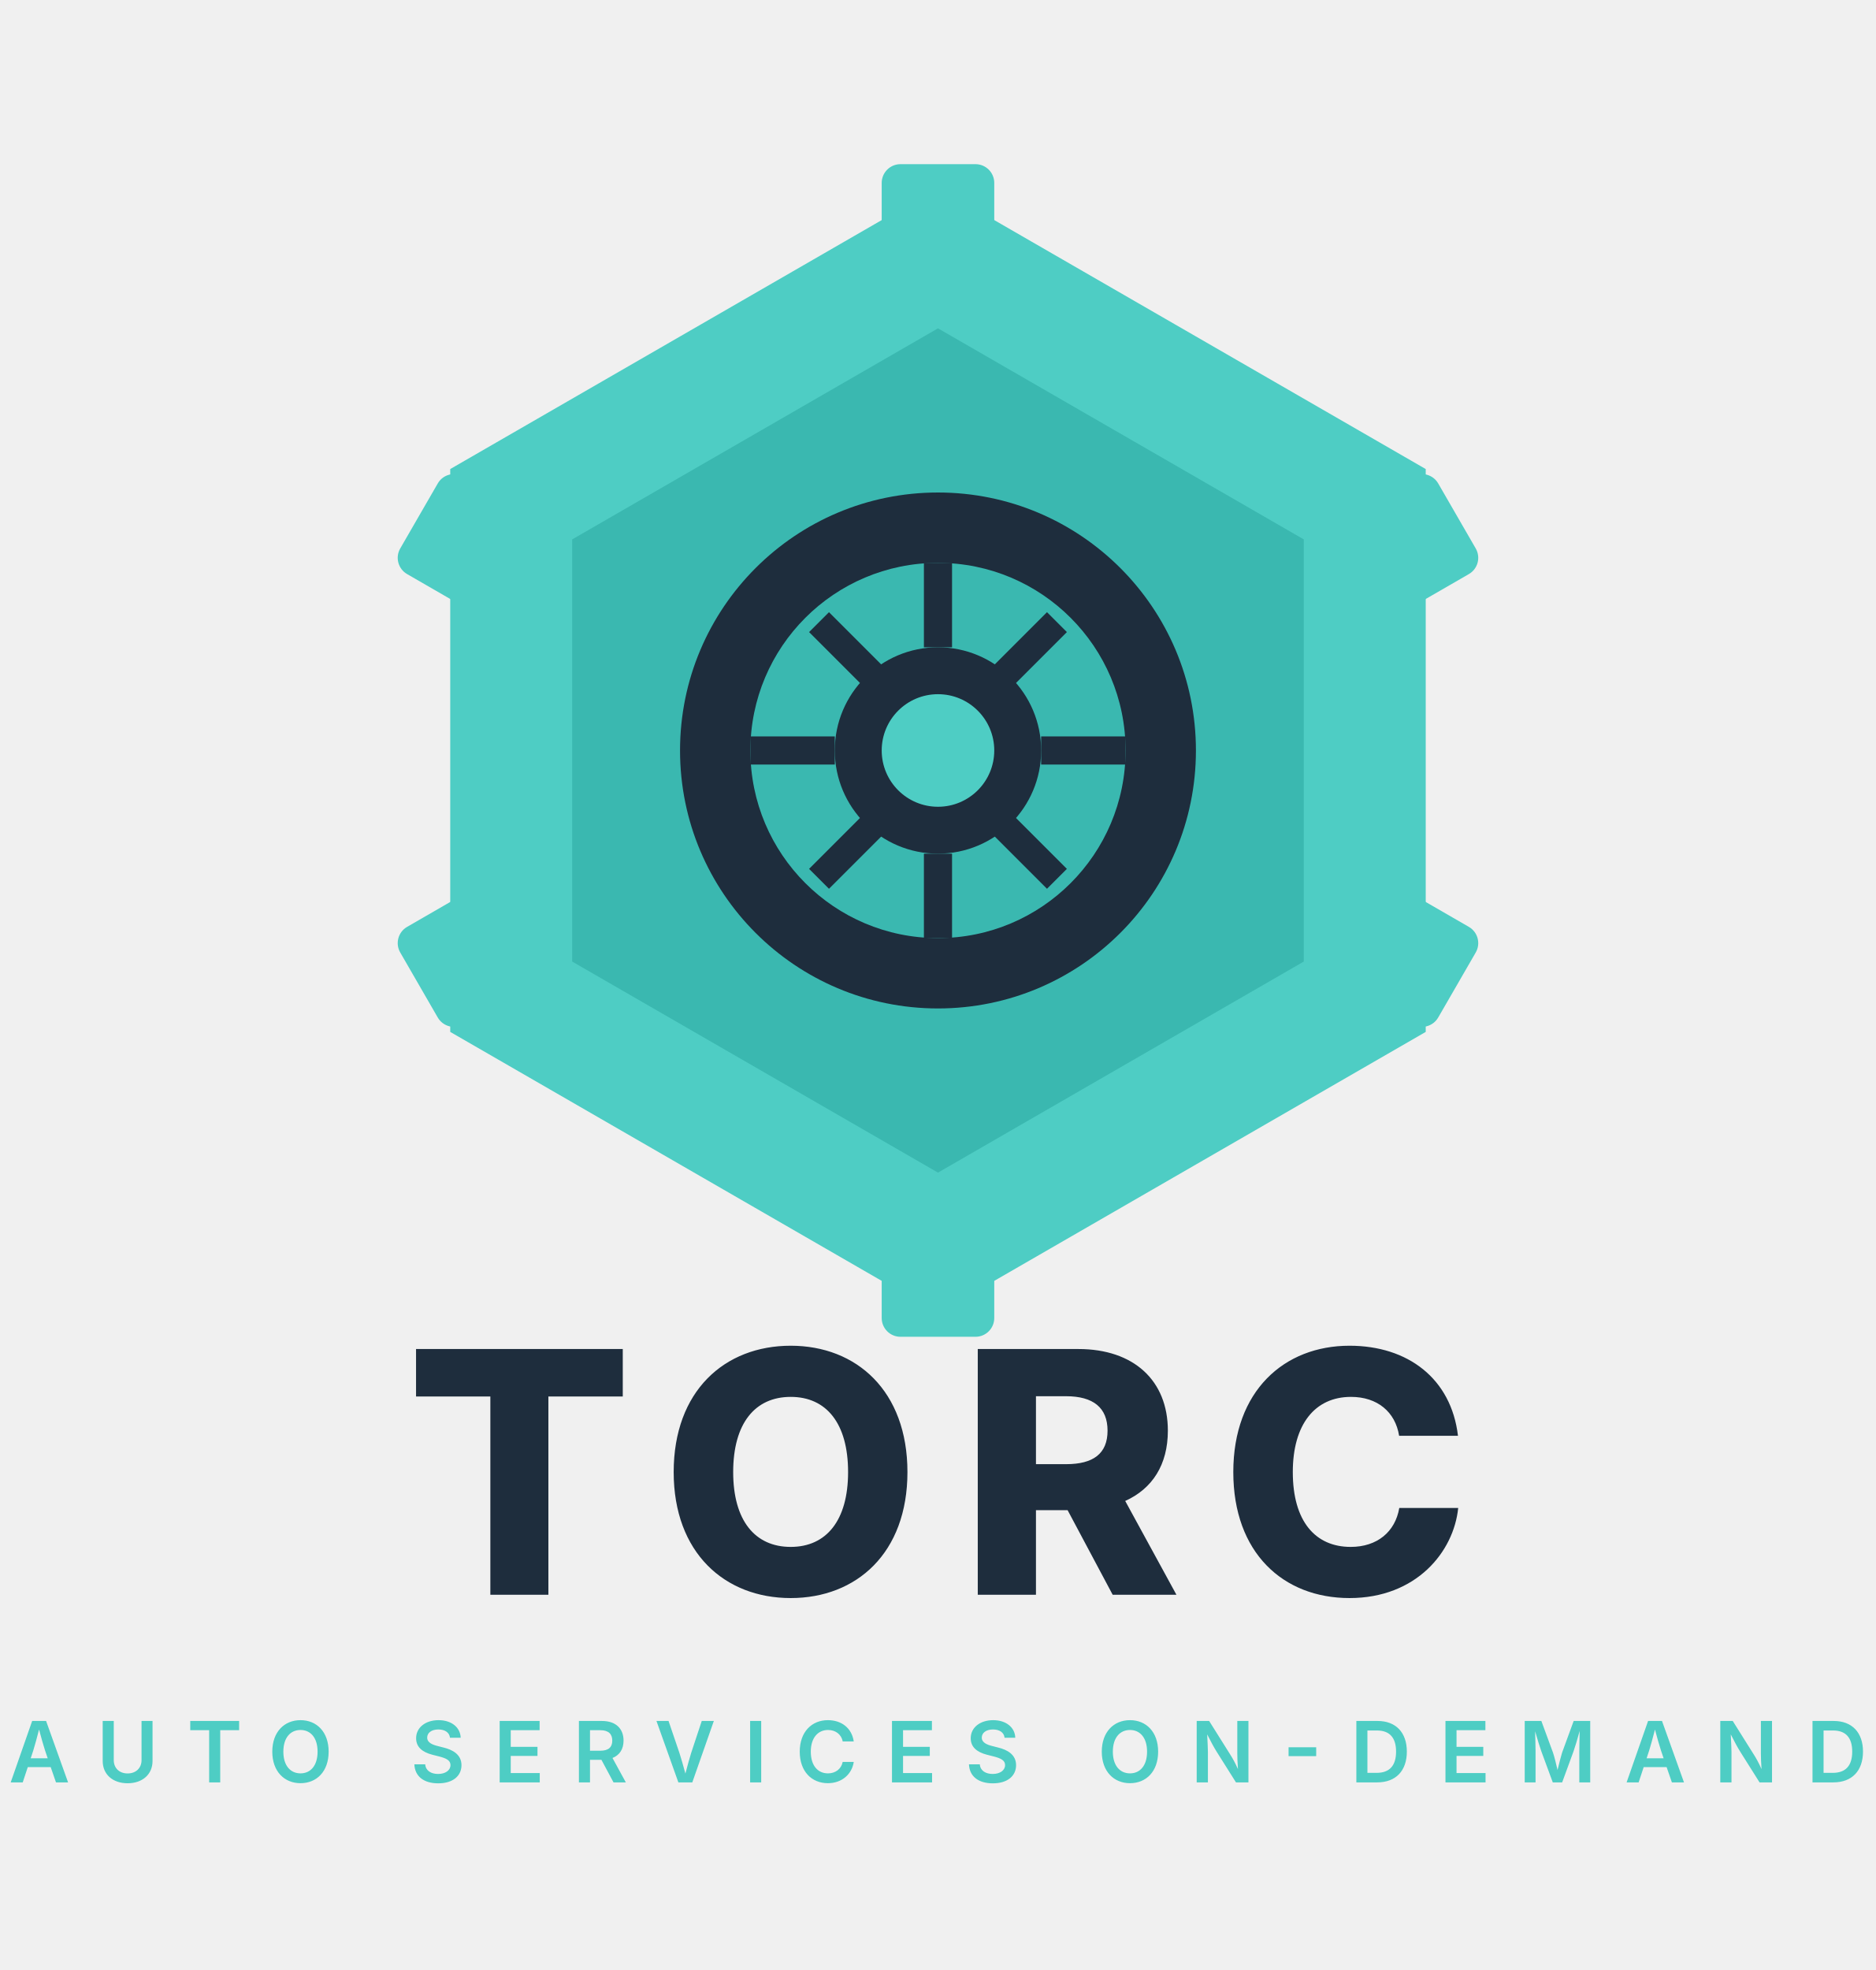
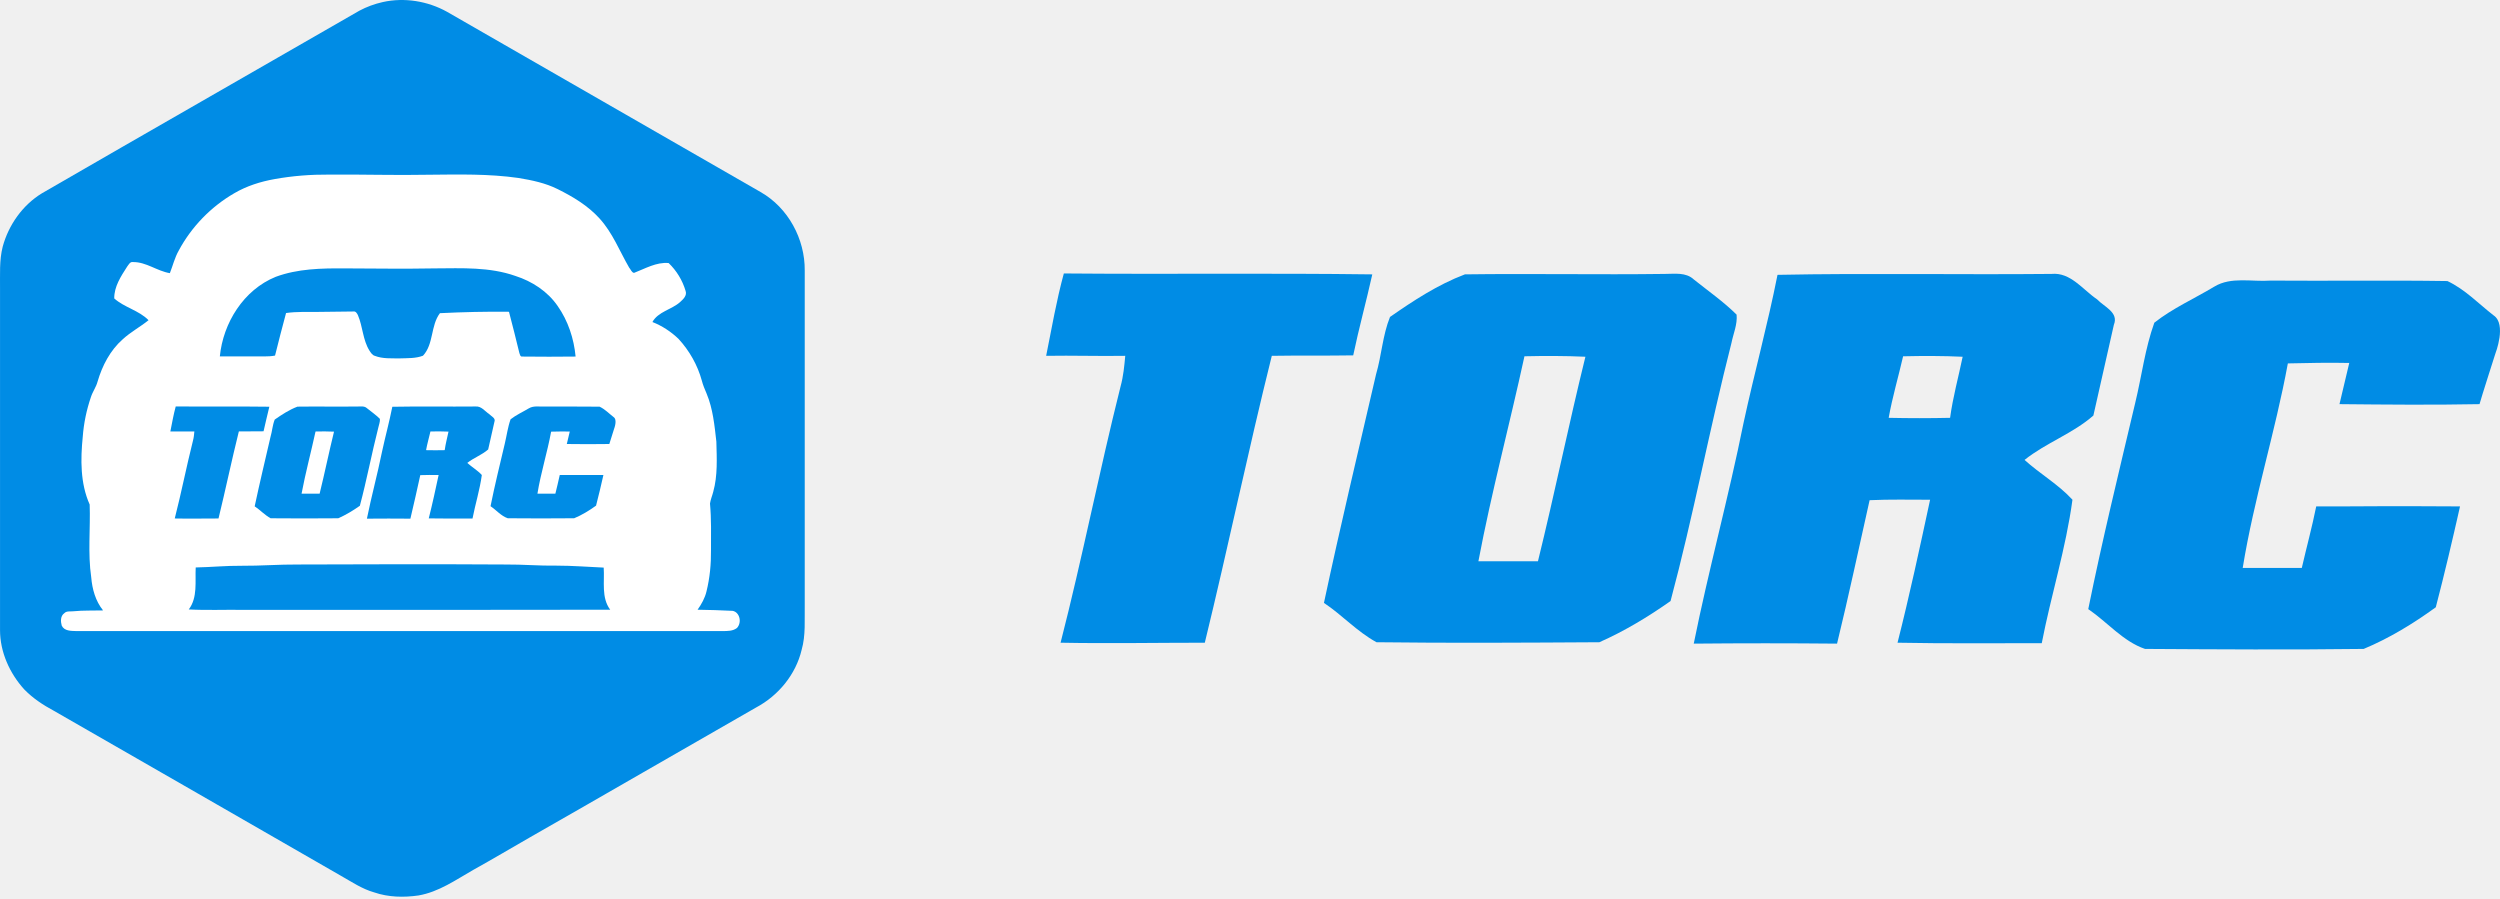
- <svg xmlns="http://www.w3.org/2000/svg" viewBox="0 0 400 420" fill="none">
-   <g transform="translate(200, 160)">
-     <polygon points="0,-120 104,-60 104,60 0,120 -104,60 -104,-60" fill="#4ECDC4" />
-     <polygon points="0,-90 78,-45 78,45 0,90 -78,45 -78,-45" fill="#3AB8B0" />
-     <rect x="-12" y="-125" width="24" height="20" rx="4" fill="#4ECDC4" />
-     <rect x="-12" y="105" width="24" height="20" rx="4" fill="#4ECDC4" />
-     <rect x="90" y="-55" width="24" height="20" rx="4" fill="#4ECDC4" transform="rotate(60 102 -45)" />
-     <rect x="-114" y="-55" width="24" height="20" rx="4" fill="#4ECDC4" transform="rotate(-60 -102 -45)" />
-     <rect x="90" y="35" width="24" height="20" rx="4" fill="#4ECDC4" transform="rotate(-60 102 45)" />
-     <rect x="-114" y="35" width="24" height="20" rx="4" fill="#4ECDC4" transform="rotate(60 -102 45)" />
-     <circle cx="0" cy="0" r="55" fill="#1E2D3D" />
-     <circle cx="0" cy="0" r="40" fill="#3AB8B0" />
-     <circle cx="0" cy="0" r="22" fill="#1E2D3D" />
-     <circle cx="0" cy="0" r="12" fill="#4ECDC4" />
-     <rect x="-3" y="-40" width="6" height="18" fill="#1E2D3D" />
-     <rect x="-3" y="22" width="6" height="18" fill="#1E2D3D" />
-     <rect x="-40" y="-3" width="18" height="6" fill="#1E2D3D" />
-     <rect x="22" y="-3" width="18" height="6" fill="#1E2D3D" />
-     <rect x="16" y="-30" width="6" height="18" fill="#1E2D3D" transform="rotate(45 19 -21)" />
-     <rect x="-22" y="12" width="6" height="18" fill="#1E2D3D" transform="rotate(45 -19 21)" />
-     <rect x="16" y="12" width="6" height="18" fill="#1E2D3D" transform="rotate(-45 19 21)" />
-     <rect x="-22" y="-30" width="6" height="18" fill="#1E2D3D" transform="rotate(-45 -19 -21)" />
-   </g>
-   <text x="200" y="340" text-anchor="middle" font-family="system-ui, -apple-system, 'Segoe UI', sans-serif" font-size="72" font-weight="800" fill="#1E2D3D" letter-spacing="8">TORC</text>
-   <text x="200" y="380" text-anchor="middle" font-family="system-ui, -apple-system, 'Segoe UI', sans-serif" font-size="18" font-weight="600" fill="#4ECDC4" letter-spacing="6">AUTO SERVICES ON-DEMAND</text>
+ <svg xmlns="http://www.w3.org/2000/svg" width="178" height="64" viewBox="0 0 178 64" fill="none">
+   <path d="M57.297 43.053C57.297 35.125 57.297 27.187 57.297 19.259C57.317 17.02 56.121 14.791 54.151 13.671C46.712 9.392 39.274 5.123 31.836 0.844C30.459 0.075 28.8 -0.195 27.262 0.145C26.679 0.275 26.106 0.484 25.584 0.764C18.055 5.103 10.506 9.412 2.987 13.761C1.61 14.601 0.615 16.01 0.193 17.56C-0.058 18.54 0.012 19.559 0.002 20.569C0.002 28.667 0.002 36.765 0.002 44.862C0.002 46.422 0.685 47.942 1.731 49.091C2.334 49.711 3.058 50.191 3.822 50.601C10.637 54.52 17.462 58.429 24.277 62.358C25.041 62.788 25.785 63.297 26.639 63.537C27.654 63.887 28.75 63.907 29.795 63.757C31.243 63.507 32.449 62.648 33.695 61.938C35.062 61.178 36.409 60.378 37.766 59.599C43.134 56.539 48.471 53.44 53.839 50.371C55.417 49.531 56.663 48.022 57.076 46.272C57.377 45.222 57.277 44.123 57.297 43.053Z" fill="#008CE5" />
+   <path d="M19.482 19.709C21.05 19.129 22.739 19.099 24.387 19.109C26.528 19.119 28.679 19.149 30.82 19.109C32.74 19.099 34.71 18.989 36.55 19.649C37.736 20.029 38.842 20.759 39.555 21.788C40.299 22.848 40.711 24.108 40.832 25.387C39.575 25.407 38.309 25.397 37.052 25.387C36.881 25.417 36.861 25.217 36.821 25.107C36.58 24.138 36.349 23.168 36.087 22.198C34.449 22.188 32.81 22.218 31.172 22.298C30.499 23.188 30.74 24.497 29.966 25.327C29.443 25.527 28.87 25.497 28.317 25.517C27.724 25.507 27.101 25.557 26.538 25.337C26.357 25.287 26.257 25.117 26.156 24.967C25.674 24.208 25.684 23.258 25.332 22.438C25.272 22.318 25.181 22.148 25.02 22.178C24.176 22.178 23.332 22.208 22.497 22.208C21.744 22.218 20.98 22.178 20.236 22.288C19.964 23.298 19.693 24.308 19.452 25.317C19.2 25.367 18.939 25.377 18.688 25.377C17.632 25.367 16.577 25.387 15.521 25.377C15.733 22.998 17.19 20.639 19.482 19.709Z" fill="#008CE5" />
+   <path d="M21.068 40.193C25.994 40.173 30.919 40.163 35.844 40.193C37.05 40.183 38.257 40.293 39.473 40.273C40.589 40.273 41.714 40.363 42.83 40.413C42.901 41.423 42.649 42.543 43.292 43.413C34.578 43.432 25.863 43.413 17.148 43.422C15.861 43.403 14.575 43.462 13.288 43.392C13.931 42.533 13.73 41.413 13.781 40.403C14.866 40.383 15.952 40.273 17.047 40.283C18.394 40.303 19.731 40.183 21.068 40.193Z" fill="#008CE5" />
+   <path d="M52.16 43.492C51.326 43.452 50.502 43.422 49.668 43.412C49.949 43.013 50.19 42.583 50.301 42.113C50.542 41.143 50.633 40.153 50.623 39.154C50.623 38.054 50.653 36.954 50.552 35.854C50.592 35.565 50.713 35.295 50.783 35.015C51.105 33.855 51.035 32.635 51.005 31.446C50.874 30.296 50.763 29.106 50.311 28.026C50.18 27.717 50.05 27.417 49.969 27.097C49.668 25.997 49.085 24.967 48.311 24.128C47.778 23.618 47.145 23.198 46.451 22.928C46.863 22.188 47.808 22.048 48.411 21.518C48.642 21.308 48.934 21.048 48.813 20.709C48.592 19.959 48.17 19.269 47.607 18.729C46.733 18.649 45.928 19.129 45.144 19.429C44.974 19.409 44.903 19.169 44.793 19.049C44.109 17.869 43.617 16.57 42.682 15.55C41.867 14.65 40.802 14.01 39.716 13.47C38.842 13.031 37.877 12.831 36.912 12.671C34.811 12.371 32.68 12.421 30.569 12.441C28.187 12.491 25.815 12.411 23.433 12.431C22.136 12.421 20.829 12.521 19.553 12.751C18.547 12.931 17.562 13.241 16.678 13.76C15.019 14.72 13.632 16.15 12.727 17.839C12.436 18.349 12.305 18.919 12.094 19.449C11.18 19.299 10.416 18.649 9.471 18.659C9.26 18.619 9.159 18.849 9.049 18.989C8.606 19.679 8.124 20.409 8.134 21.248C8.858 21.898 9.893 22.098 10.576 22.798C9.983 23.278 9.3 23.638 8.737 24.158C7.842 24.947 7.279 26.037 6.948 27.167C6.847 27.557 6.596 27.887 6.475 28.267C6.164 29.176 5.963 30.136 5.892 31.096C5.731 32.705 5.711 34.415 6.385 35.924C6.445 37.644 6.244 39.383 6.495 41.103C6.566 41.943 6.797 42.792 7.34 43.462C6.636 43.482 5.933 43.452 5.229 43.522C5.008 43.552 4.746 43.482 4.576 43.662C4.294 43.862 4.314 44.252 4.395 44.542C4.576 44.932 5.058 44.922 5.43 44.932C20.779 44.932 36.128 44.932 51.467 44.932C51.809 44.932 52.191 44.932 52.472 44.712C52.844 44.312 52.663 43.582 52.16 43.492ZM19.633 19.709C21.201 19.129 22.89 19.099 24.538 19.109C26.679 19.119 28.83 19.149 30.971 19.109C32.891 19.099 34.861 18.999 36.701 19.649C37.887 20.029 38.993 20.748 39.706 21.788C40.45 22.848 40.862 24.108 40.983 25.387C39.727 25.407 38.46 25.397 37.203 25.387C37.033 25.417 37.013 25.217 36.972 25.107C36.731 24.138 36.5 23.168 36.239 22.198C34.6 22.178 32.962 22.218 31.323 22.298C30.65 23.188 30.891 24.497 30.117 25.327C29.594 25.527 29.021 25.497 28.468 25.517C27.875 25.507 27.252 25.557 26.689 25.337C26.508 25.287 26.408 25.117 26.307 24.967C25.825 24.198 25.835 23.258 25.483 22.438C25.423 22.318 25.332 22.148 25.162 22.178C24.317 22.178 23.473 22.208 22.639 22.208C21.885 22.218 21.121 22.178 20.367 22.288C20.095 23.298 19.834 24.308 19.583 25.317C19.331 25.367 19.07 25.377 18.819 25.377C17.763 25.367 16.708 25.387 15.652 25.377C15.884 22.998 17.341 20.639 19.633 19.709ZM17.301 43.422C16.014 43.402 14.728 43.462 13.441 43.392C14.085 42.533 13.883 41.413 13.934 40.403C15.019 40.383 16.105 40.273 17.201 40.283C18.537 40.293 19.874 40.183 21.221 40.193C26.147 40.173 31.072 40.163 35.997 40.193C37.214 40.183 38.42 40.293 39.626 40.273C40.742 40.273 41.867 40.363 42.983 40.413C43.054 41.423 42.802 42.543 43.446 43.412C34.731 43.432 26.016 43.422 17.301 43.422Z" fill="white" />
+   <path d="M12.13 30.718C12.251 30.118 12.351 29.528 12.512 28.939C14.734 28.959 16.955 28.928 19.177 28.959C19.046 29.548 18.885 30.128 18.765 30.708C18.172 30.718 17.588 30.708 17.006 30.718C16.493 32.778 16.061 34.857 15.558 36.916C14.523 36.916 13.477 36.936 12.442 36.916C12.914 35.077 13.276 33.217 13.739 31.378C13.799 31.158 13.819 30.938 13.839 30.718C13.276 30.728 12.703 30.708 12.13 30.718Z" fill="#008CE5" />
+   <path d="M74.486 25.335C74.884 23.358 75.215 21.414 75.745 19.47C83.066 19.536 90.386 19.437 97.707 19.536C97.276 21.48 96.746 23.391 96.349 25.302C94.394 25.335 92.473 25.302 90.552 25.335C88.862 32.121 87.438 38.974 85.782 45.761C82.37 45.761 78.925 45.827 75.513 45.761C77.07 39.699 78.263 33.571 79.786 27.509C79.985 26.784 80.051 26.059 80.118 25.335C78.263 25.367 76.374 25.302 74.486 25.335Z" fill="#008CE5" />
+   <path d="M19.561 29.873C20.063 29.523 20.596 29.173 21.179 28.953C22.616 28.933 24.064 28.963 25.501 28.943C25.712 28.943 25.954 28.903 26.124 29.063C26.436 29.313 26.768 29.543 27.049 29.823C27.069 30.033 26.979 30.233 26.939 30.433C26.466 32.282 26.114 34.172 25.622 36.011C25.139 36.351 24.627 36.661 24.084 36.901C22.476 36.911 20.867 36.921 19.269 36.901C18.847 36.671 18.525 36.311 18.133 36.051C18.485 34.401 18.877 32.762 19.259 31.112C19.38 30.703 19.4 30.273 19.561 29.873ZM22.466 30.723C22.144 32.202 21.752 33.662 21.471 35.151C21.903 35.151 22.325 35.151 22.757 35.151C23.119 33.682 23.421 32.202 23.782 30.733C23.34 30.712 22.908 30.712 22.466 30.723Z" fill="#008CE5" />
+   <path d="M98.968 22.567C100.625 21.413 102.38 20.26 104.301 19.535C109.038 19.47 113.808 19.568 118.545 19.503C119.241 19.503 120.036 19.371 120.599 19.898C121.626 20.721 122.719 21.479 123.646 22.402C123.713 23.094 123.414 23.753 123.282 24.411C121.725 30.506 120.566 36.733 118.943 42.795C117.353 43.915 115.663 44.936 113.874 45.727C108.575 45.76 103.275 45.793 98.008 45.727C96.617 44.969 95.556 43.783 94.265 42.927C95.424 37.491 96.716 32.088 97.975 26.652C98.372 25.301 98.438 23.884 98.968 22.567ZM108.541 25.367C107.481 30.243 106.19 35.053 105.262 39.962C106.686 39.962 108.078 39.962 109.502 39.962C110.695 35.119 111.688 30.243 112.881 25.4C111.423 25.334 109.999 25.334 108.541 25.367Z" fill="#008CE5" />
+   <path d="M27.933 28.962C29.904 28.922 31.884 28.962 33.854 28.942C34.266 28.901 34.527 29.281 34.839 29.491C34.99 29.651 35.311 29.771 35.201 30.041C35.05 30.691 34.909 31.351 34.758 32.001C34.316 32.391 33.733 32.59 33.271 32.96C33.602 33.26 34.005 33.49 34.306 33.82C34.165 34.87 33.844 35.88 33.643 36.919C32.607 36.919 31.562 36.929 30.527 36.909C30.788 35.88 31.009 34.85 31.23 33.82C30.788 33.82 30.356 33.81 29.924 33.83C29.692 34.86 29.471 35.9 29.22 36.929C28.185 36.919 27.159 36.919 26.124 36.929C26.446 35.33 26.878 33.76 27.2 32.161C27.431 31.091 27.722 30.031 27.933 28.962ZM30.647 30.721C30.547 31.161 30.416 31.601 30.336 32.051C30.778 32.061 31.22 32.061 31.663 32.051C31.723 31.601 31.843 31.171 31.934 30.731C31.512 30.711 31.079 30.711 30.647 30.721Z" fill="#008CE5" />
+   <path d="M126.558 19.569C133.05 19.438 139.576 19.569 146.068 19.503C147.426 19.372 148.287 20.623 149.314 21.315C149.811 21.843 150.871 22.238 150.507 23.127C150.01 25.269 149.546 27.443 149.049 29.585C147.592 30.869 145.671 31.528 144.147 32.747C145.24 33.736 146.565 34.493 147.559 35.581C147.095 39.04 146.035 42.367 145.373 45.794C141.961 45.794 138.516 45.827 135.104 45.761C135.965 42.367 136.694 38.974 137.423 35.581C135.965 35.581 134.541 35.548 133.116 35.614C132.354 39.007 131.626 42.433 130.798 45.827C127.386 45.794 124.007 45.794 120.595 45.827C121.655 40.556 123.08 35.383 124.14 30.112C124.901 26.587 125.862 23.094 126.558 19.569ZM135.501 25.368C135.17 26.817 134.739 28.267 134.474 29.749C135.932 29.782 137.389 29.782 138.847 29.749C139.046 28.267 139.443 26.85 139.741 25.401C138.35 25.335 136.926 25.335 135.501 25.368Z" fill="#008CE5" />
+   <path d="M37.651 29.075C38.014 28.855 38.466 28.975 38.868 28.945C40.146 28.955 41.423 28.935 42.69 28.955C43.072 29.135 43.364 29.445 43.686 29.694C43.978 29.884 43.726 30.524 43.726 30.524C43.726 30.524 43.409 31.512 43.384 31.613C42.378 31.633 41.363 31.623 40.357 31.613C40.427 31.313 40.498 31.024 40.568 30.724C40.126 30.714 39.683 30.724 39.24 30.734C38.969 32.213 38.506 33.662 38.265 35.151C38.687 35.151 39.12 35.151 39.542 35.151C39.643 34.711 39.764 34.272 39.854 33.822H40.411C40.411 33.822 41.625 33.812 42.962 33.822C42.832 34.412 42.865 34.252 42.962 33.822C42.798 34.55 42.628 35.277 42.439 36.001C41.956 36.35 41.433 36.67 40.88 36.9C39.311 36.92 37.732 36.91 36.153 36.9C35.68 36.74 35.338 36.32 34.926 36.041C35.227 34.551 35.59 33.072 35.942 31.583C36.082 31.004 36.153 30.414 36.354 29.854C36.746 29.544 37.219 29.335 37.651 29.075Z" fill="#008CE5" />
+   <path d="M157.661 20.407C158.853 19.682 160.344 20.077 161.669 19.978C165.876 20.011 170.083 19.945 174.256 20.011C175.515 20.604 176.476 21.626 177.536 22.449C178.496 23.075 177.668 25.184 177.668 25.184C177.668 25.184 176.625 28.44 176.542 28.775C173.23 28.841 169.884 28.808 166.571 28.775C166.803 27.786 167.035 26.831 167.267 25.843C165.81 25.81 164.352 25.843 162.895 25.875C162 30.752 160.476 35.529 159.681 40.437C161.073 40.437 162.497 40.437 163.888 40.437C164.22 38.988 164.617 37.538 164.915 36.056H166.751C166.751 36.056 170.747 36.023 175.153 36.056C174.723 38 174.831 37.475 175.153 36.056C174.613 38.456 174.051 40.852 173.428 43.238C171.838 44.391 170.116 45.445 168.294 46.203C163.126 46.269 157.926 46.236 152.725 46.203C151.168 45.676 150.042 44.292 148.684 43.37C149.678 38.461 150.87 33.585 152.03 28.676C152.493 26.765 152.725 24.821 153.388 22.976C154.68 21.955 156.237 21.263 157.661 20.407Z" fill="#008CE5" />
</svg>
